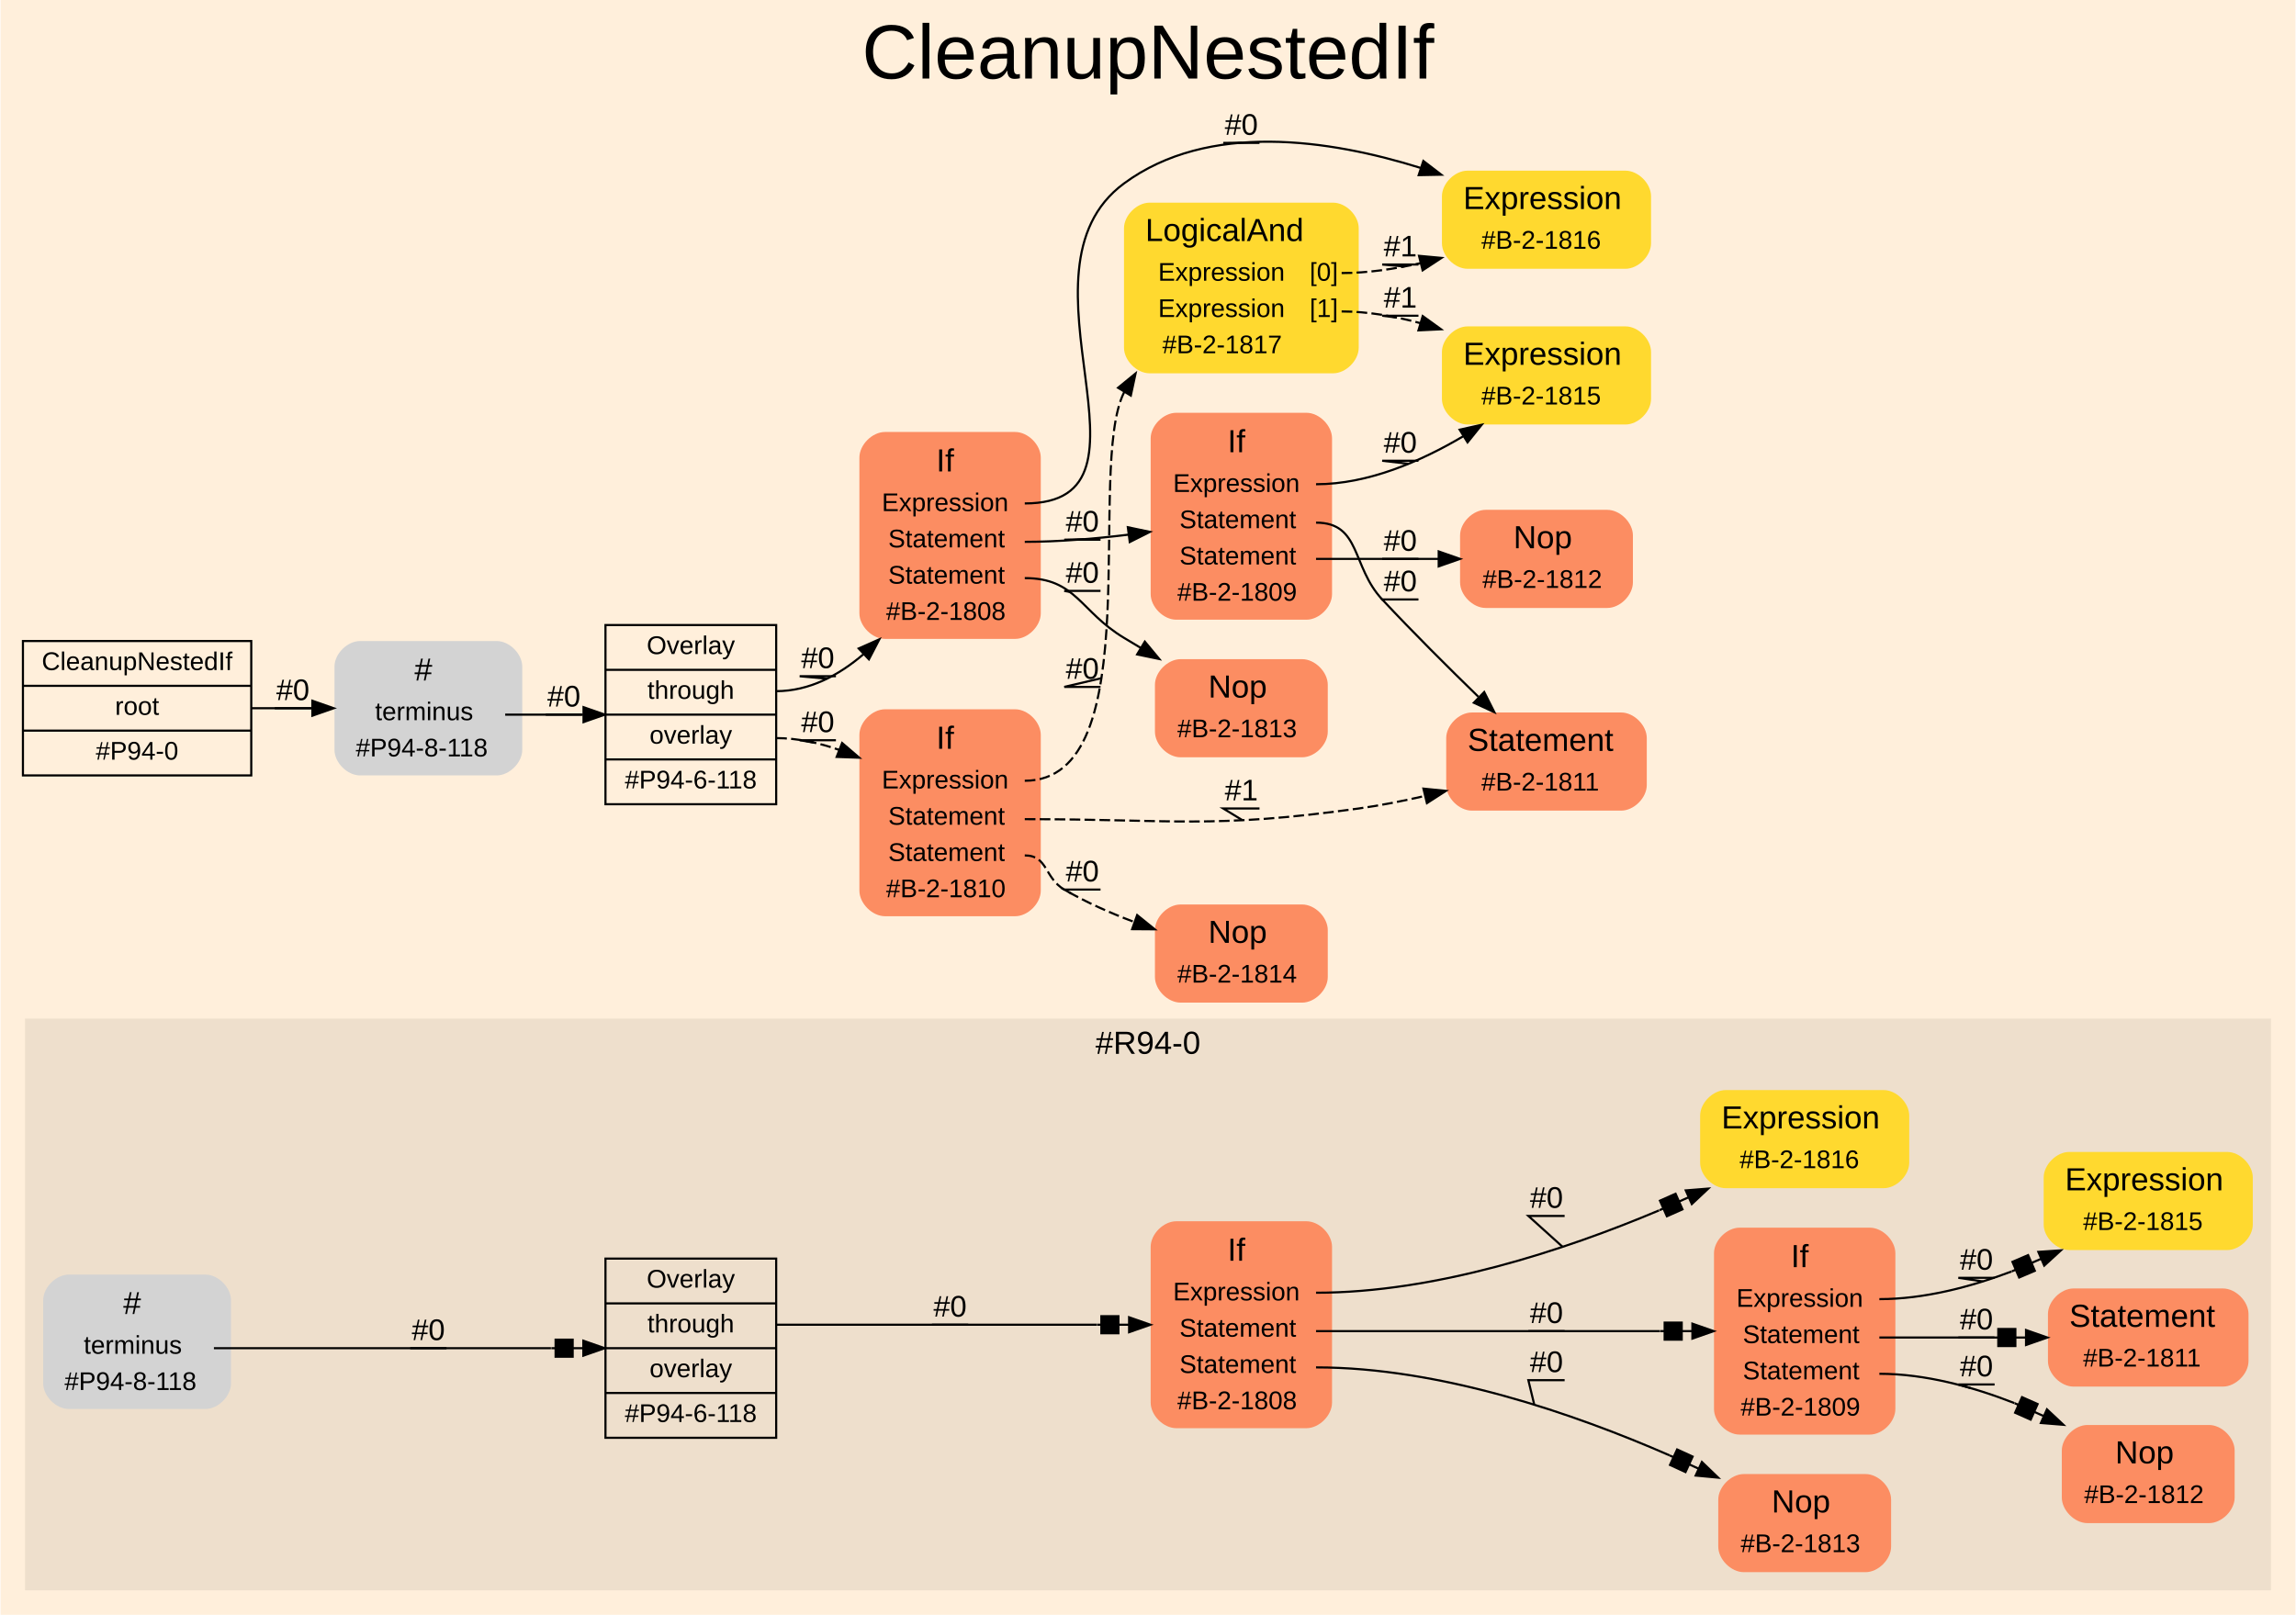
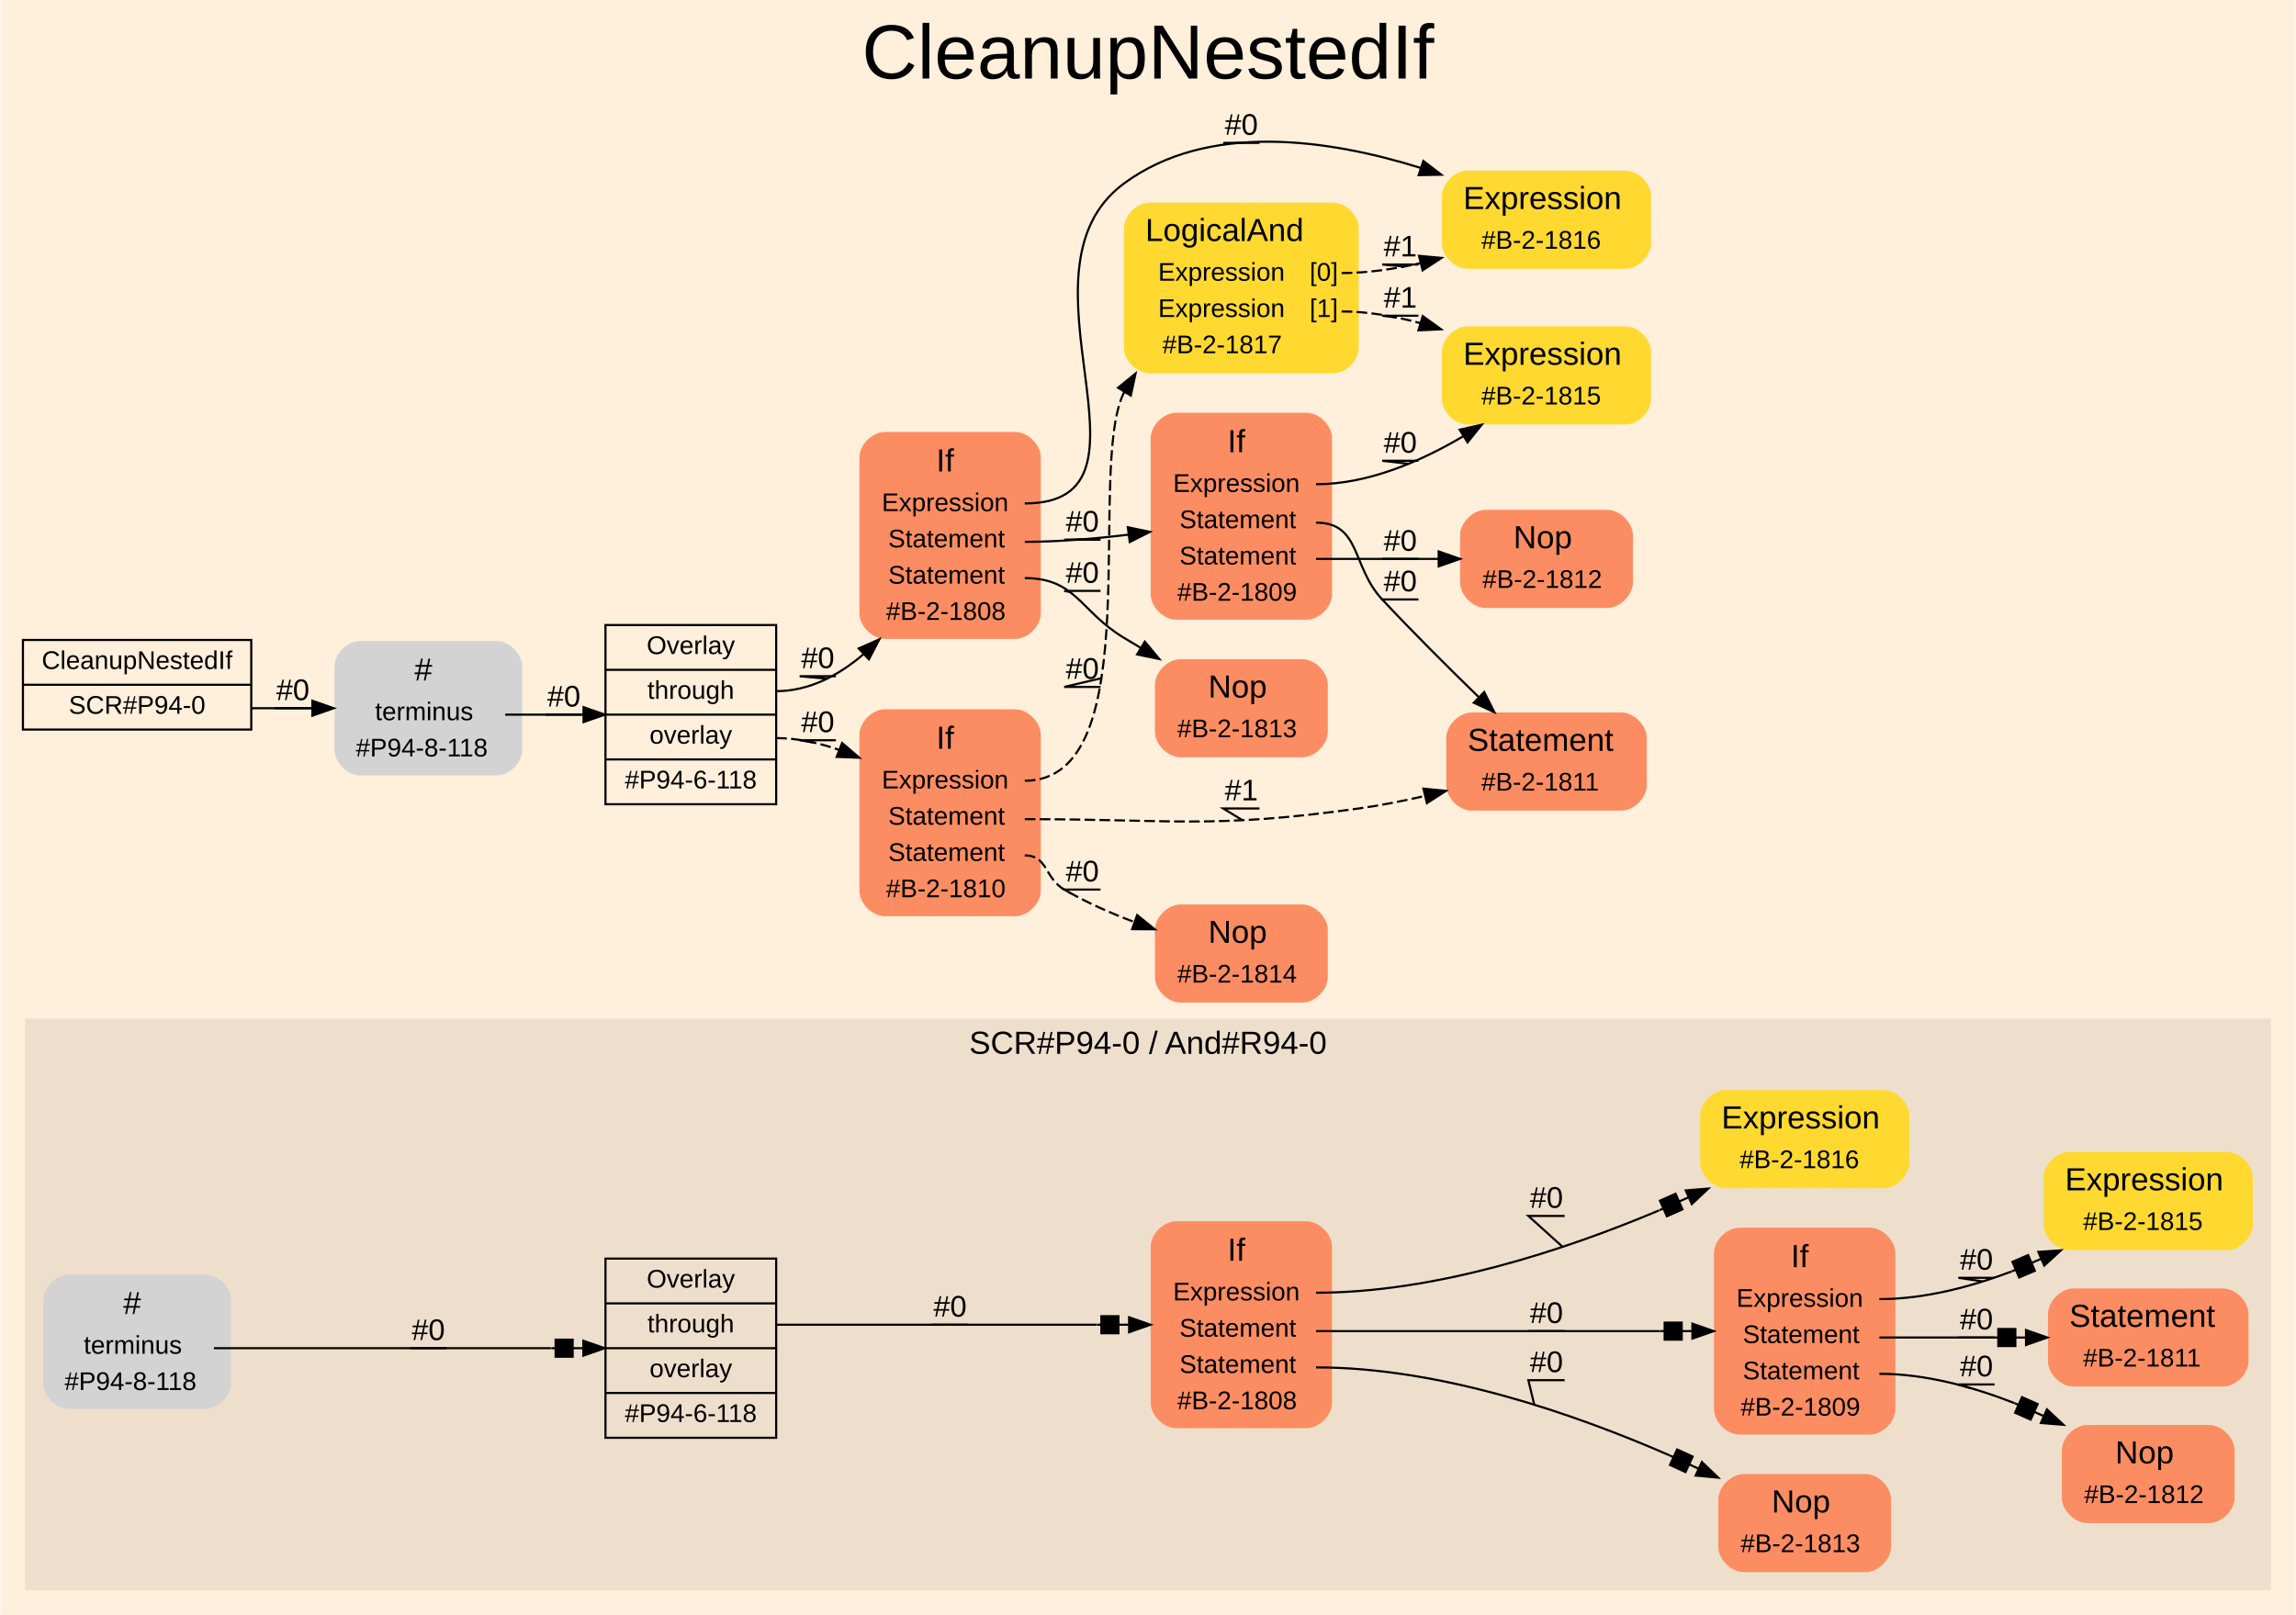
<svg xmlns="http://www.w3.org/2000/svg" width="1076pt" height="757pt" viewBox="0.00 0.00 1075.50 757.00">
  <g id="graph0" class="graph" transform="scale(1 1) rotate(0) translate(4 753)">
    <polygon fill="#ffefdb" stroke="transparent" points="-4,4 -4,-753 1071.5,-753 1071.5,4 -4,4" />
    <text text-anchor="middle" x="533.75" y="-716.2" font-family="Arial" font-size="36.00" fill="#000000">CleanupNestedIf</text>
    <g id="clust1" class="cluster">
      <polygon fill="#eedfcc" stroke="#eedfcc" points="8,-8 8,-275 1059.5,-275 1059.5,-8 8,-8" />
-       <text text-anchor="middle" x="533.75" y="-259" font-family="Arial" font-size="15.00" fill="#000000">#R94-0</text>
+       <text text-anchor="middle" x="533.75" y="-259" font-family="Arial" font-size="15.00" fill="#000000">SCR#P94-0 / And#R94-0</text>
    </g>
    <g id="node1" class="node">
      <path fill="#fc8d62" stroke="transparent" d="M870,-62C870,-62 813,-62 813,-62 807,-62 801,-56 801,-50 801,-50 801,-28 801,-28 801,-22 807,-16 813,-16 813,-16 870,-16 870,-16 876,-16 882,-22 882,-28 882,-28 882,-50 882,-50 882,-56 876,-62 870,-62" />
      <text text-anchor="start" x="826" y="-44" font-family="Arial" font-size="15.00" fill="#000000">Nop</text>
      <text text-anchor="start" x="811.5" y="-25.4" font-family="Arial" font-size="12.00" fill="#000000">#B-2-1813</text>
    </g>
    <g id="node2" class="node">
      <path fill="#fc8d62" stroke="transparent" d="M1037.5,-149C1037.5,-149 967.5,-149 967.5,-149 961.5,-149 955.5,-143 955.5,-137 955.5,-137 955.5,-115 955.5,-115 955.5,-109 961.5,-103 967.5,-103 967.5,-103 1037.5,-103 1037.5,-103 1043.5,-103 1049.5,-109 1049.5,-115 1049.5,-115 1049.5,-137 1049.5,-137 1049.5,-143 1043.5,-149 1037.5,-149" />
      <text text-anchor="start" x="965.5" y="-131" font-family="Arial" font-size="15.00" fill="#000000">Statement</text>
      <text text-anchor="start" x="972" y="-112.4" font-family="Arial" font-size="12.00" fill="#000000">#B-2-1811</text>
    </g>
    <g id="node3" class="node">
      <path fill="#d3d3d3" stroke="transparent" d="M92,-155.5C92,-155.5 28,-155.5 28,-155.5 22,-155.5 16,-149.5 16,-143.5 16,-143.5 16,-104.5 16,-104.5 16,-98.5 22,-92.5 28,-92.5 28,-92.5 92,-92.5 92,-92.5 98,-92.5 104,-98.5 104,-104.5 104,-104.5 104,-143.5 104,-143.5 104,-149.5 98,-155.5 92,-155.5" />
      <text text-anchor="start" x="53.5" y="-137" font-family="Arial" font-size="15.00" fill="#000000">#</text>
      <text text-anchor="start" x="35" y="-118.4" font-family="Arial" font-size="12.00" fill="#000000">terminus</text>
      <text text-anchor="start" x="26" y="-101.4" font-family="Arial" font-size="12.00" fill="#000000">#P94-8-118</text>
    </g>
    <g id="node4" class="node">
      <polygon fill="#eedfcc" stroke="#000000" points="279.5,-79 279.5,-163 359.5,-163 359.5,-79 279.5,-79" />
      <text text-anchor="middle" x="319.5" y="-149.4" font-family="Arial" font-size="12.00" fill="#000000">Overlay</text>
      <polyline fill="none" stroke="#000000" points="279.5,-142 359.5,-142 " />
      <text text-anchor="middle" x="319.5" y="-128.4" font-family="Arial" font-size="12.00" fill="#000000">through</text>
      <polyline fill="none" stroke="#000000" points="279.5,-121 359.5,-121 " />
      <text text-anchor="middle" x="319.5" y="-107.4" font-family="Arial" font-size="12.00" fill="#000000">overlay</text>
      <polyline fill="none" stroke="#000000" points="279.5,-100 359.5,-100 " />
      <text text-anchor="middle" x="319.5" y="-86.4" font-family="Arial" font-size="12.00" fill="#000000">#P94-6-118</text>
    </g>
    <g id="edge16" class="edge">
      <path fill="none" stroke="#000000" d="M96,-121C149.144,-121 209.397,-121 253.94,-121" />
      <polygon fill="#000000" stroke="#000000" points="269.124,-124.5 279.124,-121 269.124,-117.5 269.124,-124.5" />
      <polyline fill="none" stroke="#000000" points="269.124,-121 264.124,-121 " />
      <polygon fill="#000000" stroke="#000000" points="264.124,-117 264.124,-125 256.124,-125 256.124,-117 264.124,-117" />
      <polyline fill="none" stroke="#000000" points="256.124,-121 254.124,-121 " />
      <text text-anchor="middle" x="196.5" y="-124.8" font-family="Arial" font-size="14.00" fill="#000000">#0</text>
      <polyline fill="none" stroke="#000000" points="205,-121 188,-121 196.535,-121 " />
    </g>
    <g id="node7" class="node">
      <path fill="#fc8d62" stroke="transparent" d="M608,-180.5C608,-180.5 547,-180.5 547,-180.5 541,-180.5 535,-174.5 535,-168.5 535,-168.5 535,-95.5 535,-95.5 535,-89.5 541,-83.5 547,-83.5 547,-83.5 608,-83.5 608,-83.5 614,-83.5 620,-89.5 620,-95.5 620,-95.5 620,-168.5 620,-168.5 620,-174.5 614,-180.5 608,-180.5" />
      <text text-anchor="start" x="571" y="-162" font-family="Arial" font-size="15.00" fill="#000000">If</text>
      <text text-anchor="start" x="545.5" y="-143.4" font-family="Arial" font-size="12.00" fill="#000000">Expression</text>
      <text text-anchor="start" x="548.5" y="-126.4" font-family="Arial" font-size="12.00" fill="#000000">Statement</text>
      <text text-anchor="start" x="548.5" y="-109.4" font-family="Arial" font-size="12.00" fill="#000000">Statement</text>
      <text text-anchor="start" x="547.5" y="-92.4" font-family="Arial" font-size="12.00" fill="#000000">#B-2-1808</text>
    </g>
    <g id="edge17" class="edge">
      <path fill="none" stroke="#000000" d="M359.5,-132C409.842,-132 466.723,-132 509.757,-132" />
      <polygon fill="#000000" stroke="#000000" points="524.892,-135.5 534.892,-132 524.892,-128.5 524.892,-135.5" />
      <polyline fill="none" stroke="#000000" points="524.892,-132 519.892,-132 " />
      <polygon fill="#000000" stroke="#000000" points="519.892,-128 519.892,-136 511.892,-136 511.892,-128 519.892,-128" />
      <polyline fill="none" stroke="#000000" points="511.892,-132 509.892,-132 " />
      <text text-anchor="middle" x="441" y="-135.8" font-family="Arial" font-size="14.00" fill="#000000">#0</text>
      <polyline fill="none" stroke="#000000" points="449.5,-132 432.5,-132 441.004,-132 " />
    </g>
    <g id="node5" class="node">
      <path fill="#fc8d62" stroke="transparent" d="M872,-177.5C872,-177.5 811,-177.5 811,-177.5 805,-177.5 799,-171.5 799,-165.5 799,-165.5 799,-92.5 799,-92.5 799,-86.5 805,-80.5 811,-80.5 811,-80.5 872,-80.5 872,-80.5 878,-80.5 884,-86.5 884,-92.5 884,-92.5 884,-165.5 884,-165.5 884,-171.5 878,-177.5 872,-177.5" />
      <text text-anchor="start" x="835" y="-159" font-family="Arial" font-size="15.00" fill="#000000">If</text>
      <text text-anchor="start" x="809.5" y="-140.4" font-family="Arial" font-size="12.00" fill="#000000">Expression</text>
      <text text-anchor="start" x="812.5" y="-123.4" font-family="Arial" font-size="12.00" fill="#000000">Statement</text>
      <text text-anchor="start" x="812.5" y="-106.4" font-family="Arial" font-size="12.00" fill="#000000">Statement</text>
      <text text-anchor="start" x="811.5" y="-89.4" font-family="Arial" font-size="12.00" fill="#000000">#B-2-1809</text>
    </g>
    <g id="edge19" class="edge">
      <path fill="none" stroke="#000000" d="M876.5,-126C893.888,-126 912.626,-126 930.199,-126" />
      <polygon fill="#000000" stroke="#000000" points="945.232,-129.5 955.232,-126 945.232,-122.5 945.232,-129.5" />
      <polyline fill="none" stroke="#000000" points="945.232,-126 940.232,-126 " />
      <polygon fill="#000000" stroke="#000000" points="940.232,-122 940.232,-130 932.232,-130 932.232,-122 940.232,-122" />
      <polyline fill="none" stroke="#000000" points="932.232,-126 930.232,-126 " />
      <text text-anchor="middle" x="922" y="-129.8" font-family="Arial" font-size="14.00" fill="#000000">#0</text>
      <polyline fill="none" stroke="#000000" points="930.5,-126 913.5,-126 921.886,-126 " />
    </g>
    <g id="node6" class="node">
      <path fill="#ffd92f" stroke="transparent" d="M1039.5,-213C1039.5,-213 965.5,-213 965.5,-213 959.5,-213 953.5,-207 953.5,-201 953.5,-201 953.5,-179 953.5,-179 953.5,-173 959.5,-167 965.5,-167 965.5,-167 1039.5,-167 1039.5,-167 1045.5,-167 1051.5,-173 1051.5,-179 1051.5,-179 1051.5,-201 1051.5,-201 1051.5,-207 1045.5,-213 1039.5,-213" />
      <text text-anchor="start" x="963.5" y="-195" font-family="Arial" font-size="15.00" fill="#000000">Expression</text>
      <text text-anchor="start" x="972" y="-176.4" font-family="Arial" font-size="12.00" fill="#000000">#B-2-1815</text>
    </g>
    <g id="edge18" class="edge">
      <path fill="none" stroke="#000000" d="M876.5,-144C897.377,-144 919.083,-149.641 938.479,-156.972" />
      <polygon fill="#000000" stroke="#000000" points="951.003,-166.145 961.574,-166.865 953.76,-159.71 951.003,-166.145" />
      <polyline fill="none" stroke="#000000" points="952.381,-162.928 947.785,-160.959 " />
      <polygon fill="#000000" stroke="#000000" points="949.36,-157.282 946.21,-164.636 938.857,-161.486 942.007,-154.132 949.36,-157.282" />
      <polyline fill="none" stroke="#000000" points="940.432,-157.809 938.593,-157.021 " />
      <text text-anchor="middle" x="922" y="-157.8" font-family="Arial" font-size="14.00" fill="#000000">#0</text>
      <polyline fill="none" stroke="#000000" points="930.5,-154 913.5,-154 924.977,-152.296 " />
    </g>
    <g id="node8" class="node">
      <path fill="#fc8d62" stroke="transparent" d="M1031,-85C1031,-85 974,-85 974,-85 968,-85 962,-79 962,-73 962,-73 962,-51 962,-51 962,-45 968,-39 974,-39 974,-39 1031,-39 1031,-39 1037,-39 1043,-45 1043,-51 1043,-51 1043,-73 1043,-73 1043,-79 1037,-85 1031,-85" />
      <text text-anchor="start" x="987" y="-67" font-family="Arial" font-size="15.00" fill="#000000">Nop</text>
      <text text-anchor="start" x="972.5" y="-48.4" font-family="Arial" font-size="12.00" fill="#000000">#B-2-1812</text>
    </g>
    <g id="edge20" class="edge">
      <path fill="none" stroke="#000000" d="M876.5,-109C897.877,-109 920.08,-102.988 939.785,-95.264" />
      <polygon fill="#000000" stroke="#000000" points="955.03,-92.338 962.755,-85.087 952.194,-85.938 955.03,-92.338" />
      <polyline fill="none" stroke="#000000" points="953.612,-89.138 949.041,-91.163 " />
      <polygon fill="#000000" stroke="#000000" points="947.42,-87.506 950.661,-94.82 943.347,-98.061 940.106,-90.747 947.42,-87.506" />
      <polyline fill="none" stroke="#000000" points="941.727,-94.404 939.898,-95.214 " />
      <text text-anchor="middle" x="922" y="-107.8" font-family="Arial" font-size="14.00" fill="#000000">#0</text>
      <polyline fill="none" stroke="#000000" points="930.5,-104 913.5,-104 919.206,-102.306 " />
    </g>
    <g id="edge23" class="edge">
      <path fill="none" stroke="#000000" d="M612.5,-112C670.551,-112 733.136,-90.442 778.184,-70.756" />
      <polygon fill="#000000" stroke="#000000" points="793.326,-67.662 800.956,-60.311 790.407,-61.299 793.326,-67.662" />
      <polyline fill="none" stroke="#000000" points="791.866,-64.48 787.322,-66.565 " />
      <polygon fill="#000000" stroke="#000000" points="785.654,-62.929 788.989,-70.201 781.718,-73.536 778.382,-66.265 785.654,-62.929" />
      <polyline fill="none" stroke="#000000" points="780.05,-69.9 778.232,-70.734 " />
      <text text-anchor="middle" x="720.5" y="-109.8" font-family="Arial" font-size="14.00" fill="#000000">#0</text>
      <polyline fill="none" stroke="#000000" points="729,-106 712,-106 714.773,-94.509 " />
    </g>
    <g id="edge22" class="edge">
      <path fill="none" stroke="#000000" d="M612.5,-129C666.711,-129 728.141,-129 773.72,-129" />
      <polygon fill="#000000" stroke="#000000" points="788.872,-132.5 798.872,-129 788.872,-125.5 788.872,-132.5" />
      <polyline fill="none" stroke="#000000" points="788.872,-129 783.872,-129 " />
      <polygon fill="#000000" stroke="#000000" points="783.872,-125 783.872,-133 775.872,-133 775.872,-125 783.872,-125" />
      <polyline fill="none" stroke="#000000" points="775.872,-129 773.872,-129 " />
      <text text-anchor="middle" x="720.5" y="-132.8" font-family="Arial" font-size="14.00" fill="#000000">#0</text>
      <polyline fill="none" stroke="#000000" points="729,-129 712,-129 720.142,-129 " />
    </g>
    <g id="node9" class="node">
      <path fill="#ffd92f" stroke="transparent" d="M878.5,-242C878.5,-242 804.5,-242 804.5,-242 798.5,-242 792.5,-236 792.5,-230 792.5,-230 792.5,-208 792.5,-208 792.5,-202 798.5,-196 804.5,-196 804.5,-196 878.5,-196 878.5,-196 884.5,-196 890.5,-202 890.5,-208 890.5,-208 890.5,-230 890.5,-230 890.5,-236 884.5,-242 878.5,-242" />
      <text text-anchor="start" x="802.5" y="-224" font-family="Arial" font-size="15.00" fill="#000000">Expression</text>
      <text text-anchor="start" x="811" y="-205.4" font-family="Arial" font-size="12.00" fill="#000000">#B-2-1816</text>
    </g>
    <g id="edge21" class="edge">
      <path fill="none" stroke="#000000" d="M612.5,-147C668.411,-147 728.611,-166.773 773.25,-185.595" />
      <polygon fill="#000000" stroke="#000000" points="785.763,-194.97 796.323,-195.822 788.599,-188.57 785.763,-194.97" />
      <polyline fill="none" stroke="#000000" points="787.181,-191.77 782.61,-189.744 " />
      <polygon fill="#000000" stroke="#000000" points="784.231,-186.087 780.989,-193.401 773.675,-190.159 776.917,-182.845 784.231,-186.087" />
      <polyline fill="none" stroke="#000000" points="775.296,-186.502 773.468,-185.691 " />
      <text text-anchor="middle" x="720.5" y="-186.8" font-family="Arial" font-size="14.00" fill="#000000">#0</text>
      <polyline fill="none" stroke="#000000" points="729,-183 712,-183 728.062,-168.507 " />
    </g>
    <g id="node10" class="node">
-       <polygon fill="#ffefdb" stroke="#000000" points="6.5,-389.5 6.5,-452.5 113.5,-452.5 113.5,-389.5 6.5,-389.5" />
-       <text text-anchor="middle" x="60" y="-438.9" font-family="Arial" font-size="12.00" fill="#000000">CleanupNestedIf</text>
-       <polyline fill="none" stroke="#000000" points="6.5,-431.5 113.5,-431.5 " />
-       <text text-anchor="middle" x="60" y="-417.9" font-family="Arial" font-size="12.00" fill="#000000">root</text>
-       <polyline fill="none" stroke="#000000" points="6.5,-410.5 113.5,-410.5 " />
-       <text text-anchor="middle" x="60" y="-396.9" font-family="Arial" font-size="12.00" fill="#000000">#P94-0</text>
+       <polygon fill="#ffefdb" stroke="#000000" points="6.5,-411 6.5,-453 113.5,-453 113.5,-411 6.5,-411" />
+       <text text-anchor="middle" x="60" y="-439.4" font-family="Arial" font-size="12.00" fill="#000000">CleanupNestedIf</text>
+       <polyline fill="none" stroke="#000000" points="6.5,-432 113.5,-432 " />
+       <text text-anchor="middle" x="60" y="-418.4" font-family="Arial" font-size="12.00" fill="#000000">SCR#P94-0</text>
    </g>
    <g id="node11" class="node">
      <path fill="#d3d3d3" stroke="transparent" d="M228.5,-452.5C228.5,-452.5 164.5,-452.5 164.5,-452.5 158.5,-452.5 152.5,-446.5 152.5,-440.5 152.5,-440.5 152.5,-401.5 152.5,-401.5 152.5,-395.5 158.5,-389.5 164.5,-389.5 164.5,-389.5 228.5,-389.5 228.5,-389.5 234.5,-389.5 240.5,-395.5 240.5,-401.5 240.5,-401.5 240.5,-440.5 240.5,-440.5 240.5,-446.5 234.5,-452.5 228.5,-452.5" />
      <text text-anchor="start" x="190" y="-434" font-family="Arial" font-size="15.00" fill="#000000">#</text>
      <text text-anchor="start" x="171.5" y="-415.4" font-family="Arial" font-size="12.00" fill="#000000">terminus</text>
      <text text-anchor="start" x="162.5" y="-398.4" font-family="Arial" font-size="12.00" fill="#000000">#P94-8-118</text>
    </g>
    <g id="edge1" class="edge">
      <path fill="none" stroke="#000000" d="M113.5,-421C122.707,-421 132.487,-421 141.982,-421" />
      <polygon fill="#000000" stroke="#000000" points="142.133,-424.5 152.133,-421 142.133,-417.5 142.133,-424.5" />
      <text text-anchor="middle" x="133" y="-424.8" font-family="Arial" font-size="14.00" fill="#000000">#0</text>
      <polyline fill="none" stroke="#000000" points="141.5,-421 124.5,-421 133.023,-421 " />
    </g>
    <g id="node12" class="node">
      <polygon fill="#ffefdb" stroke="#000000" points="279.5,-376 279.5,-460 359.5,-460 359.5,-376 279.5,-376" />
      <text text-anchor="middle" x="319.5" y="-446.4" font-family="Arial" font-size="12.00" fill="#000000">Overlay</text>
      <polyline fill="none" stroke="#000000" points="279.5,-439 359.5,-439 " />
      <text text-anchor="middle" x="319.5" y="-425.4" font-family="Arial" font-size="12.00" fill="#000000">through</text>
      <polyline fill="none" stroke="#000000" points="279.5,-418 359.5,-418 " />
      <text text-anchor="middle" x="319.5" y="-404.4" font-family="Arial" font-size="12.00" fill="#000000">overlay</text>
      <polyline fill="none" stroke="#000000" points="279.5,-397 359.5,-397 " />
      <text text-anchor="middle" x="319.5" y="-383.4" font-family="Arial" font-size="12.00" fill="#000000">#P94-6-118</text>
    </g>
    <g id="edge2" class="edge">
      <path fill="none" stroke="#000000" d="M232.5,-418C244.299,-418 256.998,-418 268.949,-418" />
      <polygon fill="#000000" stroke="#000000" points="269.218,-421.5 279.218,-418 269.218,-414.5 269.218,-421.5" />
      <text text-anchor="middle" x="260" y="-421.8" font-family="Arial" font-size="14.00" fill="#000000">#0</text>
      <polyline fill="none" stroke="#000000" points="268.5,-418 251.5,-418 260.158,-418 " />
    </g>
    <g id="node13" class="node">
      <path fill="#fc8d62" stroke="transparent" d="M471.5,-550.5C471.5,-550.5 410.5,-550.5 410.5,-550.5 404.5,-550.5 398.5,-544.5 398.5,-538.5 398.5,-538.5 398.5,-465.5 398.5,-465.5 398.5,-459.5 404.5,-453.5 410.5,-453.5 410.5,-453.5 471.5,-453.5 471.5,-453.5 477.5,-453.5 483.5,-459.5 483.5,-465.5 483.5,-465.5 483.5,-538.5 483.5,-538.5 483.5,-544.5 477.5,-550.5 471.5,-550.5" />
      <text text-anchor="start" x="434.5" y="-532" font-family="Arial" font-size="15.00" fill="#000000">If</text>
      <text text-anchor="start" x="409" y="-513.4" font-family="Arial" font-size="12.00" fill="#000000">Expression</text>
      <text text-anchor="start" x="412" y="-496.4" font-family="Arial" font-size="12.00" fill="#000000">Statement</text>
      <text text-anchor="start" x="412" y="-479.4" font-family="Arial" font-size="12.00" fill="#000000">Statement</text>
      <text text-anchor="start" x="411" y="-462.4" font-family="Arial" font-size="12.00" fill="#000000">#B-2-1808</text>
    </g>
    <g id="edge3" class="edge">
      <path fill="none" stroke="#000000" d="M359.5,-429C374.926,-429 388.767,-436.346 400.476,-446.378" />
      <polygon fill="#000000" stroke="#000000" points="398.171,-449.015 407.857,-453.308 402.962,-443.912 398.171,-449.015" />
      <text text-anchor="middle" x="379" y="-439.8" font-family="Arial" font-size="14.00" fill="#000000">#0</text>
      <polyline fill="none" stroke="#000000" points="387.5,-436 370.5,-436 383.297,-434.829 " />
    </g>
    <g id="node20" class="node">
      <path fill="#fc8d62" stroke="transparent" d="M471.5,-420.5C471.5,-420.5 410.5,-420.5 410.5,-420.5 404.5,-420.5 398.5,-414.5 398.5,-408.5 398.5,-408.5 398.5,-335.5 398.5,-335.5 398.5,-329.5 404.5,-323.5 410.5,-323.5 410.5,-323.5 471.5,-323.5 471.5,-323.5 477.5,-323.5 483.5,-329.5 483.5,-335.5 483.5,-335.5 483.5,-408.5 483.5,-408.5 483.5,-414.5 477.5,-420.5 471.5,-420.5" />
      <text text-anchor="start" x="434.5" y="-402" font-family="Arial" font-size="15.00" fill="#000000">If</text>
      <text text-anchor="start" x="409" y="-383.4" font-family="Arial" font-size="12.00" fill="#000000">Expression</text>
      <text text-anchor="start" x="412" y="-366.4" font-family="Arial" font-size="12.00" fill="#000000">Statement</text>
      <text text-anchor="start" x="412" y="-349.4" font-family="Arial" font-size="12.00" fill="#000000">Statement</text>
      <text text-anchor="start" x="411" y="-332.4" font-family="Arial" font-size="12.00" fill="#000000">#B-2-1810</text>
    </g>
    <g id="edge4" class="edge">
      <path fill="none" stroke="#000000" stroke-dasharray="5,2" d="M359.5,-407C369.432,-407 379.533,-404.778 389.087,-401.454" />
      <polygon fill="#000000" stroke="#000000" points="390.391,-404.702 398.433,-397.804 387.845,-398.182 390.391,-404.702" />
      <text text-anchor="middle" x="379" y="-409.8" font-family="Arial" font-size="14.00" fill="#000000">#0</text>
      <polyline fill="none" stroke="#000000" points="387.5,-406 370.5,-406 377.221,-404.885 " />
    </g>
    <g id="node14" class="node">
      <path fill="#ffd92f" stroke="transparent" d="M757.5,-673C757.5,-673 683.5,-673 683.5,-673 677.5,-673 671.5,-667 671.5,-661 671.5,-661 671.5,-639 671.5,-639 671.5,-633 677.5,-627 683.5,-627 683.5,-627 757.5,-627 757.5,-627 763.5,-627 769.5,-633 769.5,-639 769.5,-639 769.5,-661 769.5,-661 769.5,-667 763.5,-673 757.5,-673" />
      <text text-anchor="start" x="681.5" y="-655" font-family="Arial" font-size="15.00" fill="#000000">Expression</text>
      <text text-anchor="start" x="690" y="-636.4" font-family="Arial" font-size="12.00" fill="#000000">#B-2-1816</text>
    </g>
    <g id="edge5" class="edge">
      <path fill="none" stroke="#000000" d="M476,-517C545.797,-517 466.313,-625.593 522.5,-667 562.053,-696.148 618.871,-687.607 661.506,-674.288" />
      <polygon fill="#000000" stroke="#000000" points="662.789,-677.551 671.197,-671.104 660.604,-670.9 662.789,-677.551" />
      <text text-anchor="middle" x="577.5" y="-689.8" font-family="Arial" font-size="14.00" fill="#000000">#0</text>
      <polyline fill="none" stroke="#000000" points="586,-686 569,-686 577.712,-686.115 " />
    </g>
    <g id="node15" class="node">
      <path fill="#fc8d62" stroke="transparent" d="M608,-559.5C608,-559.5 547,-559.5 547,-559.5 541,-559.5 535,-553.5 535,-547.5 535,-547.5 535,-474.5 535,-474.5 535,-468.5 541,-462.5 547,-462.5 547,-462.5 608,-462.5 608,-462.5 614,-462.5 620,-468.5 620,-474.5 620,-474.5 620,-547.5 620,-547.5 620,-553.5 614,-559.5 608,-559.5" />
      <text text-anchor="start" x="571" y="-541" font-family="Arial" font-size="15.00" fill="#000000">If</text>
      <text text-anchor="start" x="545.5" y="-522.4" font-family="Arial" font-size="12.00" fill="#000000">Expression</text>
      <text text-anchor="start" x="548.5" y="-505.4" font-family="Arial" font-size="12.00" fill="#000000">Statement</text>
      <text text-anchor="start" x="548.5" y="-488.4" font-family="Arial" font-size="12.00" fill="#000000">Statement</text>
      <text text-anchor="start" x="547.5" y="-471.4" font-family="Arial" font-size="12.00" fill="#000000">#B-2-1809</text>
    </g>
    <g id="edge6" class="edge">
      <path fill="none" stroke="#000000" d="M476,-499C491.866,-499 509.031,-500.464 524.652,-502.369" />
      <polygon fill="#000000" stroke="#000000" points="524.297,-505.852 534.665,-503.674 525.201,-498.911 524.297,-505.852" />
      <text text-anchor="middle" x="503" y="-503.8" font-family="Arial" font-size="14.00" fill="#000000">#0</text>
      <polyline fill="none" stroke="#000000" points="511.5,-500 494.5,-500 503.886,-500.239 " />
    </g>
    <g id="node19" class="node">
      <path fill="#fc8d62" stroke="transparent" d="M606,-444C606,-444 549,-444 549,-444 543,-444 537,-438 537,-432 537,-432 537,-410 537,-410 537,-404 543,-398 549,-398 549,-398 606,-398 606,-398 612,-398 618,-404 618,-410 618,-410 618,-432 618,-432 618,-438 612,-444 606,-444" />
      <text text-anchor="start" x="562" y="-426" font-family="Arial" font-size="15.00" fill="#000000">Nop</text>
      <text text-anchor="start" x="547.5" y="-407.4" font-family="Arial" font-size="12.00" fill="#000000">#B-2-1813</text>
    </g>
    <g id="edge7" class="edge">
      <path fill="none" stroke="#000000" d="M476,-482C500.124,-482 501.824,-466.428 522.5,-454 525.089,-452.444 527.746,-450.847 530.429,-449.236" />
      <polygon fill="#000000" stroke="#000000" points="532.259,-452.22 539.03,-444.071 528.655,-446.218 532.259,-452.22" />
      <text text-anchor="middle" x="503" y="-479.8" font-family="Arial" font-size="14.00" fill="#000000">#0</text>
      <polyline fill="none" stroke="#000000" points="511.5,-476 494.5,-476 497.074,-475.545 " />
    </g>
    <g id="node16" class="node">
      <path fill="#ffd92f" stroke="transparent" d="M757.5,-600C757.5,-600 683.5,-600 683.5,-600 677.5,-600 671.5,-594 671.5,-588 671.5,-588 671.5,-566 671.5,-566 671.5,-560 677.5,-554 683.5,-554 683.5,-554 757.5,-554 757.5,-554 763.5,-554 769.5,-560 769.5,-566 769.5,-566 769.5,-588 769.5,-588 769.5,-594 763.5,-600 757.5,-600" />
      <text text-anchor="start" x="681.5" y="-582" font-family="Arial" font-size="15.00" fill="#000000">Expression</text>
      <text text-anchor="start" x="690" y="-563.4" font-family="Arial" font-size="12.00" fill="#000000">#B-2-1815</text>
    </g>
    <g id="edge8" class="edge">
      <path fill="none" stroke="#000000" d="M612.5,-526C636.955,-526 661.799,-536.824 681.484,-548.499" />
      <polygon fill="#000000" stroke="#000000" points="679.805,-551.577 690.145,-553.888 683.503,-545.633 679.805,-551.577" />
      <text text-anchor="middle" x="652" y="-540.8" font-family="Arial" font-size="14.00" fill="#000000">#0</text>
      <polyline fill="none" stroke="#000000" points="660.5,-537 643.5,-537 655.848,-535.58 " />
    </g>
    <g id="node17" class="node">
      <path fill="#fc8d62" stroke="transparent" d="M755.5,-419C755.5,-419 685.5,-419 685.5,-419 679.5,-419 673.5,-413 673.5,-407 673.5,-407 673.5,-385 673.5,-385 673.5,-379 679.5,-373 685.5,-373 685.5,-373 755.5,-373 755.5,-373 761.5,-373 767.5,-379 767.5,-385 767.5,-385 767.5,-407 767.5,-407 767.5,-413 761.5,-419 755.5,-419" />
      <text text-anchor="start" x="683.5" y="-401" font-family="Arial" font-size="15.00" fill="#000000">Statement</text>
      <text text-anchor="start" x="690" y="-382.4" font-family="Arial" font-size="12.00" fill="#000000">#B-2-1811</text>
    </g>
    <g id="edge9" class="edge">
      <path fill="none" stroke="#000000" d="M612.5,-508C633.615,-508 629.086,-487.429 643.5,-472 657.889,-456.598 674.46,-440.095 688.533,-426.416" />
      <polygon fill="#000000" stroke="#000000" points="691.31,-428.6 696.066,-419.132 686.444,-423.568 691.31,-428.6" />
      <text text-anchor="middle" x="652" y="-475.8" font-family="Arial" font-size="14.00" fill="#000000">#0</text>
      <polyline fill="none" stroke="#000000" points="660.5,-472 643.5,-472 643.838,-471.639 " />
    </g>
    <g id="node18" class="node">
      <path fill="#fc8d62" stroke="transparent" d="M749,-514C749,-514 692,-514 692,-514 686,-514 680,-508 680,-502 680,-502 680,-480 680,-480 680,-474 686,-468 692,-468 692,-468 749,-468 749,-468 755,-468 761,-474 761,-480 761,-480 761,-502 761,-502 761,-508 755,-514 749,-514" />
      <text text-anchor="start" x="705" y="-496" font-family="Arial" font-size="15.00" fill="#000000">Nop</text>
      <text text-anchor="start" x="690.5" y="-477.4" font-family="Arial" font-size="12.00" fill="#000000">#B-2-1812</text>
    </g>
    <g id="edge10" class="edge">
      <path fill="none" stroke="#000000" d="M612.5,-491C631.239,-491 651.807,-491 669.92,-491" />
      <polygon fill="#000000" stroke="#000000" points="669.985,-494.5 679.985,-491 669.984,-487.5 669.985,-494.5" />
      <text text-anchor="middle" x="652" y="-494.8" font-family="Arial" font-size="14.00" fill="#000000">#0</text>
      <polyline fill="none" stroke="#000000" points="660.5,-491 643.5,-491 651.9,-491 " />
    </g>
    <g id="edge12" class="edge">
      <path fill="none" stroke="#000000" stroke-dasharray="5,2" d="M476,-369C545.591,-369 563.575,-364.395 632.5,-374 642.56,-375.402 653.137,-377.494 663.332,-379.839" />
      <polygon fill="#000000" stroke="#000000" points="662.825,-383.317 673.366,-382.253 664.462,-376.511 662.825,-383.317" />
      <text text-anchor="middle" x="577.5" y="-377.8" font-family="Arial" font-size="14.00" fill="#000000">#1</text>
      <polyline fill="none" stroke="#000000" points="586,-374 569,-374 578.029,-368.498 " />
    </g>
    <g id="node21" class="node">
      <path fill="#ffd92f" stroke="transparent" d="M620.5,-658C620.5,-658 534.5,-658 534.5,-658 528.5,-658 522.5,-652 522.5,-646 522.5,-646 522.5,-590 522.5,-590 522.5,-584 528.5,-578 534.5,-578 534.5,-578 620.5,-578 620.5,-578 626.5,-578 632.5,-584 632.5,-590 632.5,-590 632.5,-646 632.5,-646 632.5,-652 626.5,-658 620.5,-658" />
      <text text-anchor="start" x="532.5" y="-640" font-family="Arial" font-size="15.00" fill="#000000">LogicalAnd</text>
      <text text-anchor="start" x="538.5" y="-621.4" font-family="Arial" font-size="12.00" fill="#000000">Expression</text>
      <text text-anchor="start" x="609.5" y="-621.4" font-family="Arial" font-size="12.00" fill="#000000">[0]</text>
      <text text-anchor="start" x="538.5" y="-604.4" font-family="Arial" font-size="12.00" fill="#000000">Expression</text>
      <text text-anchor="start" x="609.5" y="-604.4" font-family="Arial" font-size="12.00" fill="#000000">[1]</text>
      <text text-anchor="start" x="540.5" y="-587.4" font-family="Arial" font-size="12.00" fill="#000000">#B-2-1817</text>
    </g>
    <g id="edge11" class="edge">
      <path fill="none" stroke="#000000" stroke-dasharray="5,2" d="M476,-387C535.024,-387 504.618,-533.361 522.5,-569 522.548,-569.096 522.597,-569.193 522.646,-569.289" />
      <polygon fill="#000000" stroke="#000000" points="519.724,-571.22 527.924,-577.929 525.697,-567.57 519.724,-571.22" />
      <text text-anchor="middle" x="503" y="-434.8" font-family="Arial" font-size="14.00" fill="#000000">#0</text>
      <polyline fill="none" stroke="#000000" points="511.5,-431 494.5,-431 511.919,-435.081 " />
    </g>
    <g id="node22" class="node">
      <path fill="#fc8d62" stroke="transparent" d="M606,-329C606,-329 549,-329 549,-329 543,-329 537,-323 537,-317 537,-317 537,-295 537,-295 537,-289 543,-283 549,-283 549,-283 606,-283 606,-283 612,-283 618,-289 618,-295 618,-295 618,-317 618,-317 618,-323 612,-329 606,-329" />
      <text text-anchor="start" x="562" y="-311" font-family="Arial" font-size="15.00" fill="#000000">Nop</text>
      <text text-anchor="start" x="547.5" y="-292.4" font-family="Arial" font-size="12.00" fill="#000000">#B-2-1814</text>
    </g>
    <g id="edge13" class="edge">
      <path fill="none" stroke="#000000" stroke-dasharray="5,2" d="M476,-352C486.871,-352 485.12,-341.495 494.5,-336 504.623,-330.07 516.116,-325.003 527.253,-320.814" />
      <polygon fill="#000000" stroke="#000000" points="528.67,-324.024 536.906,-317.359 526.311,-317.433 528.67,-324.024" />
      <text text-anchor="middle" x="503" y="-339.8" font-family="Arial" font-size="14.00" fill="#000000">#0</text>
      <polyline fill="none" stroke="#000000" points="511.5,-336 494.5,-336 497.868,-334.085 " />
    </g>
    <g id="edge14" class="edge">
      <path fill="none" stroke="#000000" stroke-dasharray="5,2" d="M624.5,-625C636.61,-625 649.309,-626.886 661.361,-629.622" />
      <polygon fill="#000000" stroke="#000000" points="660.756,-633.078 671.305,-632.097 662.447,-626.285 660.756,-633.078" />
      <text text-anchor="middle" x="652" y="-632.8" font-family="Arial" font-size="14.00" fill="#000000">#1</text>
      <polyline fill="none" stroke="#000000" points="660.5,-629 643.5,-629 653.947,-628.068 " />
    </g>
    <g id="edge15" class="edge">
      <path fill="none" stroke="#000000" stroke-dasharray="5,2" d="M624.5,-607C636.641,-607 649.269,-604.787 661.224,-601.563" />
      <polygon fill="#000000" stroke="#000000" points="662.487,-604.839 671.082,-598.643 660.499,-598.127 662.487,-604.839" />
      <text text-anchor="middle" x="652" y="-608.8" font-family="Arial" font-size="14.00" fill="#000000">#1</text>
      <polyline fill="none" stroke="#000000" points="660.5,-605 643.5,-605 650.429,-604.135 " />
    </g>
  </g>
</svg>
